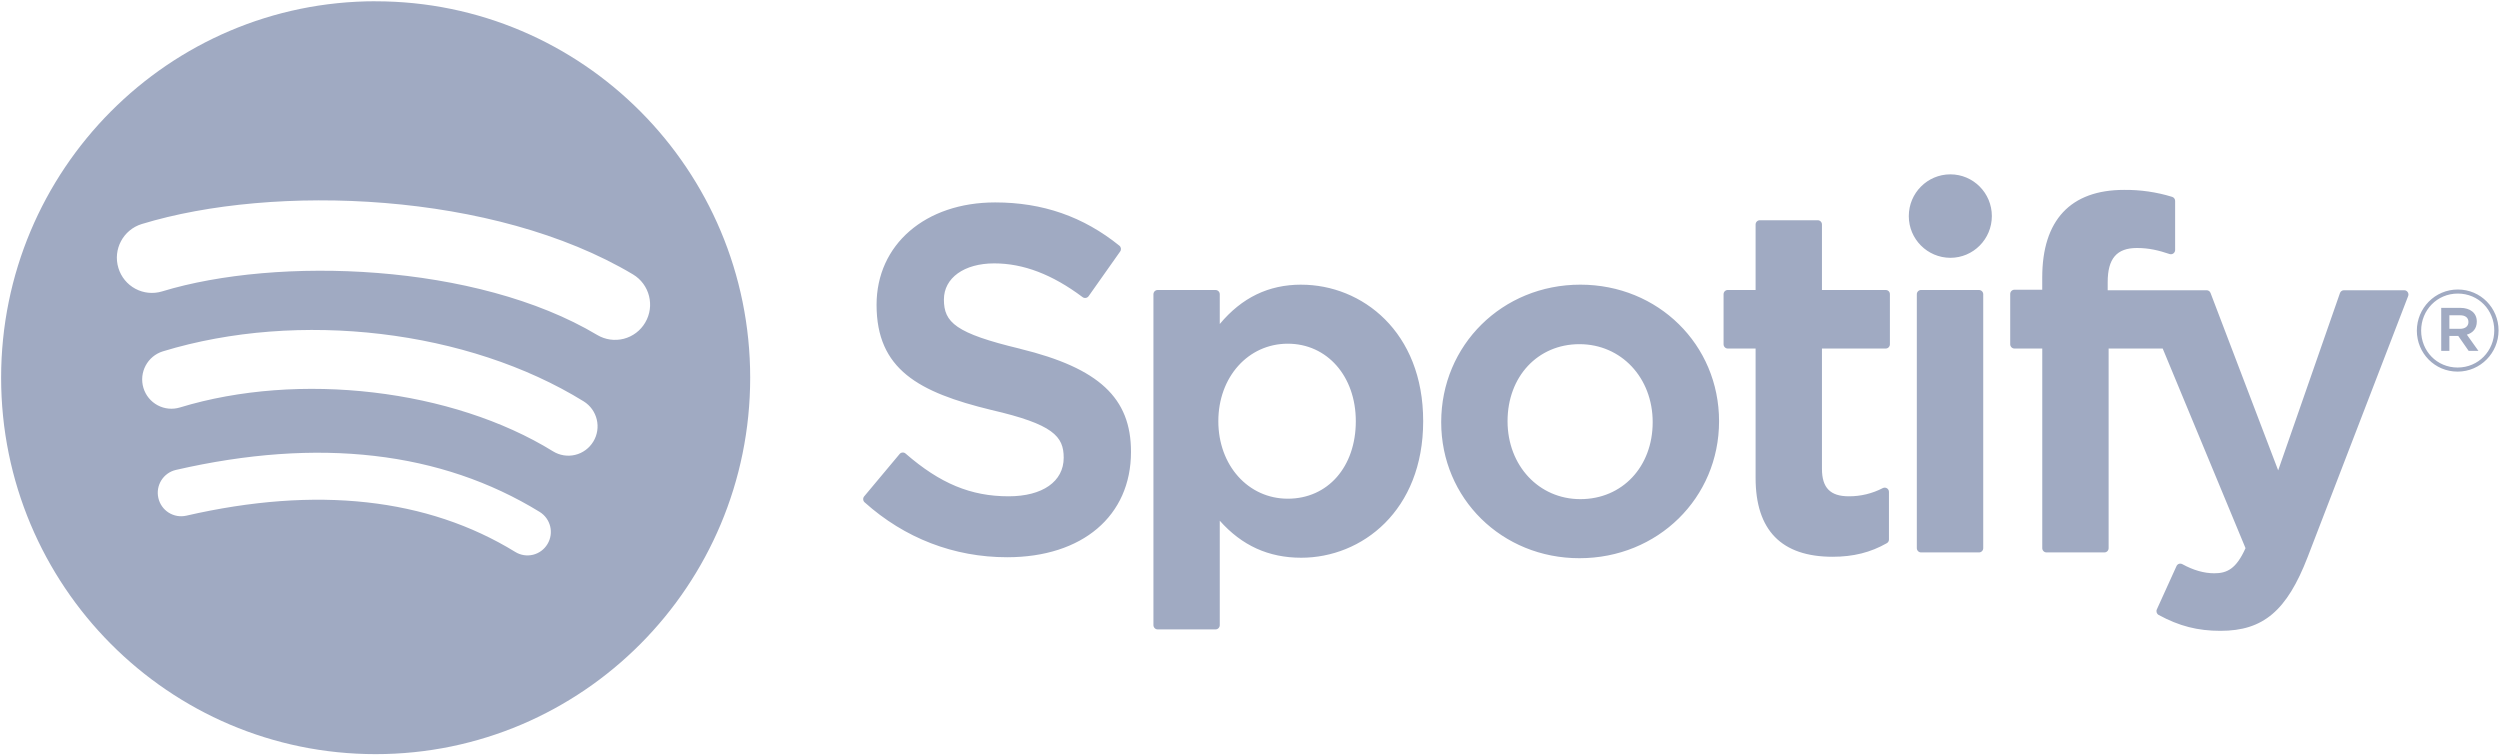
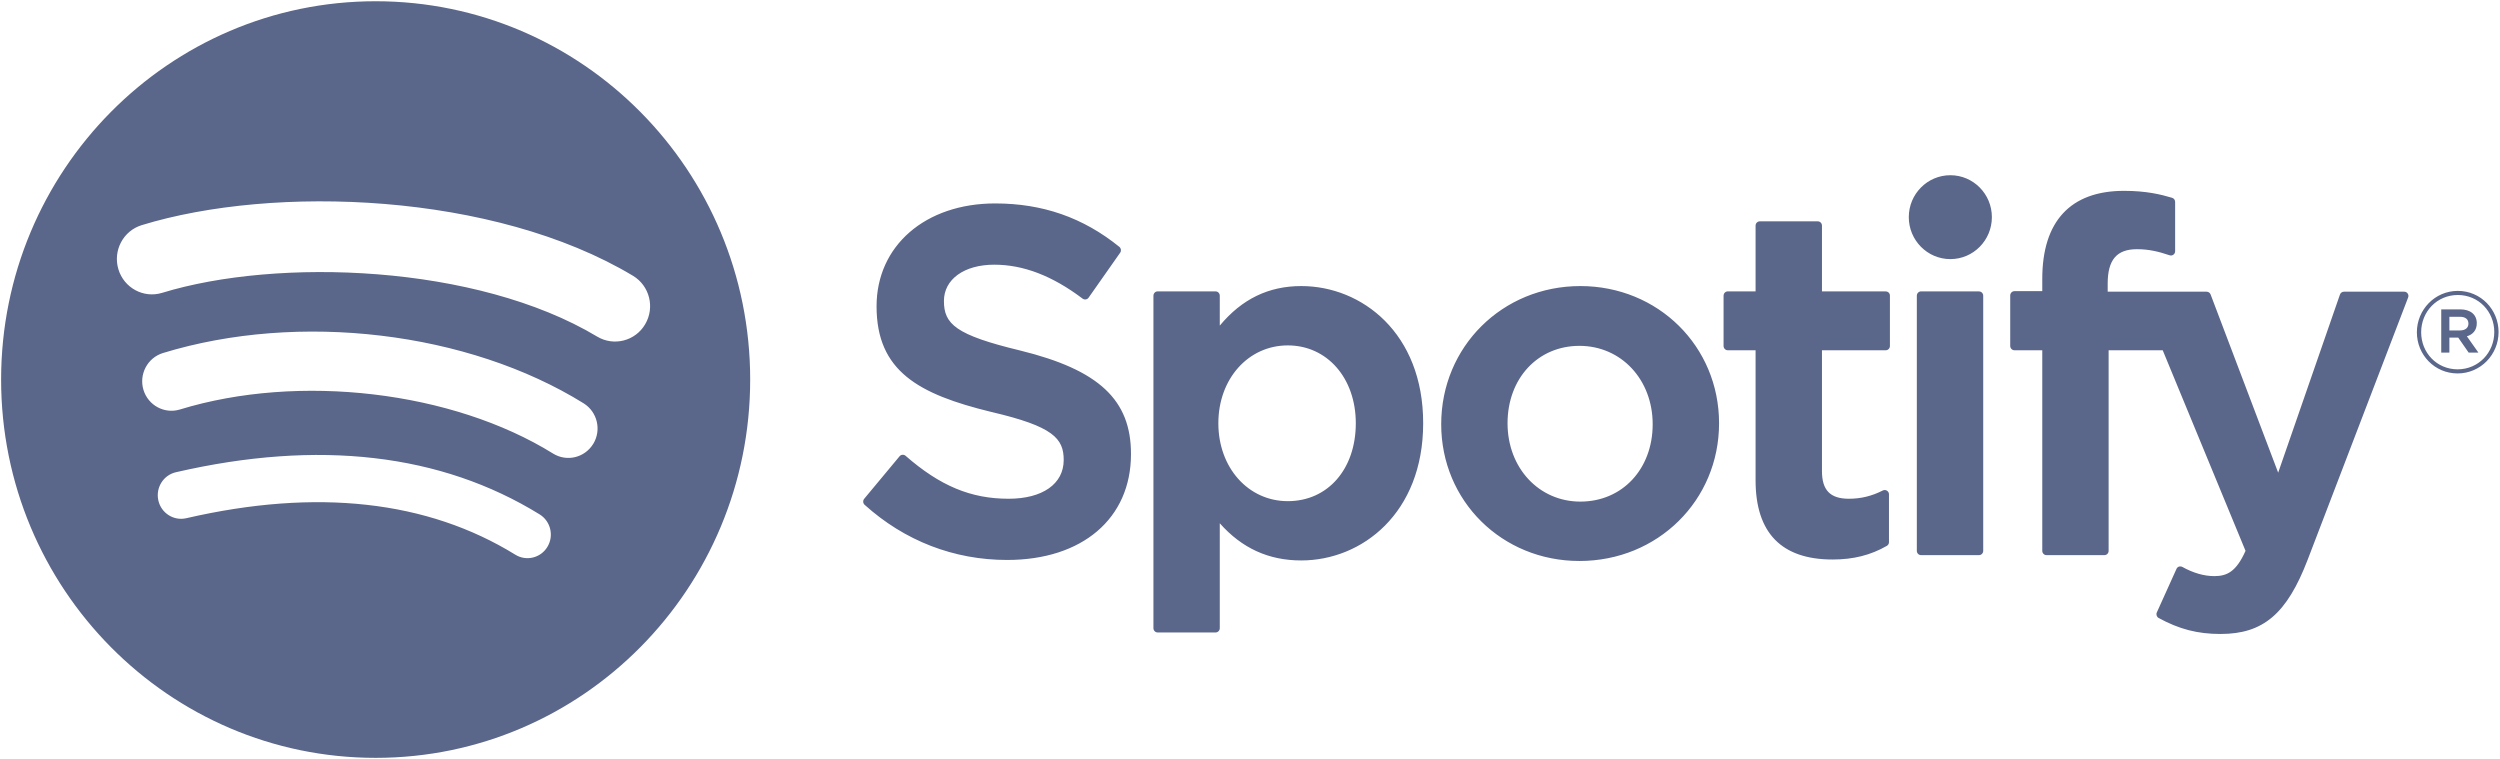
- <svg xmlns="http://www.w3.org/2000/svg" width="96" height="29">
-   <defs>
-     <filter id="a">
-       <feColorMatrix in="SourceGraphic" values="0 0 0 0 0.353 0 0 0 0 0.402 0 0 0 0 0.54 0 0 0 1 0" />
-     </filter>
-   </defs>
-   <g filter="url(#a)" fill="none" fill-rule="evenodd">
-     <path d="M14.425.048C6.482.048.043 6.52.043 14.503c0 7.984 6.44 14.456 14.382 14.456 7.944 0 14.382-6.472 14.382-14.456C28.807 6.52 22.369.05 14.425.05V.048zm6.595 20.849a.893.893 0 01-1.233.298c-3.376-2.073-7.627-2.542-12.633-1.393a.897.897 0 01-1.073-.678.9.9 0 01.674-1.079c5.478-1.258 10.177-.716 13.968 1.612.423.261.557.815.297 1.24zm1.76-3.936a1.118 1.118 0 01-1.542.371c-3.865-2.388-9.758-3.08-14.33-1.685a1.122 1.122 0 01-1.4-.75 1.13 1.13 0 01.748-1.406c5.223-1.593 11.716-.822 16.155 1.92a1.13 1.13 0 01.37 1.55zm.152-4.099C18.297 10.095 10.649 9.84 6.224 11.19a1.344 1.344 0 01-1.678-.9 1.354 1.354 0 01.897-1.687c5.08-1.55 13.525-1.25 18.862 1.933.64.382.85 1.212.47 1.853a1.34 1.34 0 01-1.843.473zm16.24.53c-2.484-.595-2.926-1.013-2.926-1.89 0-.83.777-1.388 1.932-1.388 1.12 0 2.23.424 3.394 1.296a.16.16 0 00.122.03.16.16 0 00.108-.066l1.213-1.718a.164.164 0 00-.031-.222c-1.386-1.118-2.946-1.661-4.77-1.661-2.68 0-4.554 1.617-4.554 3.931 0 2.482 1.616 3.36 4.409 4.039 2.375.55 2.777 1.01 2.777 1.834 0 .913-.811 1.481-2.116 1.481-1.45 0-2.633-.492-3.955-1.641a.16.16 0 00-.23.017l-1.36 1.626a.165.165 0 00.015.228c1.539 1.38 3.431 2.11 5.475 2.11 2.888 0 4.755-1.587 4.755-4.043.005-2.073-1.23-3.221-4.254-3.96l-.005-.003zm10.794-2.461c-1.252 0-2.279.496-3.127 1.511V11.3a.163.163 0 00-.161-.164h-2.224a.163.163 0 00-.162.164v12.705c0 .09.072.164.162.164h2.224c.089 0 .161-.074.161-.164v-4.01c.848.955 1.875 1.422 3.127 1.422 2.327 0 4.684-1.8 4.684-5.242.003-3.442-2.353-5.243-4.682-5.243h-.002zm2.097 5.243c0 1.752-1.073 2.976-2.612 2.976-1.52 0-2.667-1.28-2.667-2.976 0-1.697 1.147-2.976 2.667-2.976 1.513 0 2.612 1.251 2.612 2.976zm8.623-5.243c-2.997 0-5.344 2.32-5.344 5.28 0 2.93 2.332 5.224 5.308 5.224 3.007 0 5.362-2.311 5.362-5.26 0-2.94-2.34-5.244-5.326-5.244zm0 8.236c-1.594 0-2.796-1.288-2.796-2.994 0-1.714 1.161-2.957 2.76-2.957 1.604 0 2.813 1.287 2.813 2.995 0 1.713-1.168 2.956-2.777 2.956zm11.724-8.032h-2.447V8.621a.163.163 0 00-.161-.164h-2.224a.164.164 0 00-.163.164v2.514h-1.069a.163.163 0 00-.161.164v1.92c0 .09.072.165.161.165h1.069v4.97c0 2.008.994 3.026 2.957 3.026.797 0 1.458-.166 2.081-.521a.16.16 0 00.083-.142v-1.83a.163.163 0 00-.235-.145 2.795 2.795 0 01-1.306.316c-.712 0-1.032-.326-1.032-1.054v-4.62h2.447c.09 0 .162-.073.162-.163V11.3a.158.158 0 00-.16-.164h-.002zm8.525.01v-.309c0-.908.347-1.313 1.124-1.313.463 0 .836.092 1.253.232a.163.163 0 00.213-.156V7.716a.162.162 0 00-.115-.157 6.063 6.063 0 00-1.848-.267c-2.052 0-3.14 1.163-3.14 3.36v.473h-1.067a.164.164 0 00-.163.164v1.93c0 .09.073.165.163.165h1.068v7.665c0 .091.074.164.163.164h2.222a.162.162 0 00.163-.164v-7.665h2.077l3.18 7.665c-.36.804-.716.965-1.2.965-.392 0-.806-.118-1.226-.35a.176.176 0 00-.13-.013.162.162 0 00-.095.088l-.754 1.662a.164.164 0 00.07.213c.787.428 1.496.61 2.374.61 1.641 0 2.55-.769 3.348-2.837l3.858-10.018a.16.16 0 00-.018-.152.158.158 0 00-.132-.072h-2.315a.163.163 0 00-.154.11l-2.372 6.807-2.597-6.811a.162.162 0 00-.15-.106h-3.8zm-4.942-.01h-2.224a.164.164 0 00-.163.164v9.75c0 .091.074.164.163.164h2.224c.09 0 .163-.073.163-.164v-9.75a.163.163 0 00-.163-.163zm-1.1-4.44c-.88 0-1.595.717-1.595 1.603A1.6 1.6 0 0074.894 9.9c.88 0 1.593-.717 1.593-1.603s-.714-1.602-1.593-1.602zm19.479 7.575c-.88 0-1.565-.71-1.565-1.573 0-.862.694-1.58 1.574-1.58.879 0 1.564.71 1.564 1.571 0 .863-.694 1.582-1.573 1.582zm.009-2.997c-.802 0-1.409.64-1.409 1.424 0 .784.603 1.416 1.4 1.416.802 0 1.408-.64 1.408-1.425 0-.784-.603-1.415-1.4-1.415zm.346 1.577l.444.623h-.375l-.398-.572h-.342v.572h-.313v-1.651h.732c.383 0 .634.196.634.526.001.271-.155.437-.38.502h-.002zm-.264-.745h-.407v.522h.407c.203 0 .325-.1.325-.261 0-.17-.122-.26-.325-.26z" fill="#1ED760" fill-rule="nonzero" />
-   </g>
+ <svg xmlns="http://www.w3.org/2000/svg" width="56" height="17" viewBox="0 0 56 17" fill="none">
+   <path fill-rule="evenodd" clip-rule="evenodd" d="M8.415 0.028C3.781 0.028 0.025 3.822 0.025 8.502C0.025 13.182 3.781 16.976 8.415 16.976C13.048 16.976 16.804 13.182 16.804 8.502C16.804 3.822 13.048 0.028 8.415 0.028L8.415 0.028ZM12.262 12.25C12.112 12.499 11.789 12.578 11.543 12.425C9.573 11.21 7.093 10.934 4.173 11.608C3.892 11.673 3.611 11.495 3.547 11.211C3.483 10.926 3.658 10.643 3.94 10.578C7.136 9.841 9.877 10.158 12.089 11.523C12.335 11.676 12.413 12.001 12.262 12.25ZM12.389 10.16C12.697 10.351 13.099 10.253 13.289 9.942V9.943C13.478 9.632 13.381 9.226 13.073 9.034C10.484 7.427 6.696 6.975 3.649 7.908C3.304 8.015 3.109 8.383 3.213 8.732C3.318 9.081 3.684 9.278 4.029 9.173C6.697 8.355 10.134 8.76 12.389 10.16ZM13.377 7.54C10.673 5.918 6.212 5.768 3.631 6.56C3.216 6.687 2.778 6.45 2.652 6.032C2.526 5.613 2.76 5.17 3.175 5.043C6.139 4.134 11.065 4.31 14.178 6.177C14.551 6.4 14.674 6.887 14.452 7.263C14.232 7.639 13.749 7.763 13.377 7.54H13.377ZM21.144 6.742C21.144 7.257 21.401 7.502 22.85 7.851L22.853 7.852C24.617 8.285 25.337 8.958 25.334 10.173C25.334 11.613 24.245 12.543 22.56 12.543C21.368 12.543 20.264 12.116 19.367 11.307C19.329 11.272 19.325 11.214 19.358 11.173L20.151 10.22C20.167 10.201 20.19 10.189 20.216 10.187C20.24 10.185 20.266 10.193 20.285 10.21C21.057 10.884 21.747 11.172 22.592 11.172C23.354 11.172 23.827 10.839 23.827 10.304C23.827 9.821 23.592 9.551 22.207 9.228C20.578 8.831 19.635 8.316 19.635 6.861C19.635 5.505 20.728 4.557 22.292 4.557C23.356 4.557 24.265 4.875 25.074 5.53C25.113 5.562 25.121 5.619 25.092 5.66L24.385 6.667C24.37 6.689 24.348 6.703 24.322 6.707C24.296 6.711 24.27 6.704 24.25 6.689C23.571 6.177 22.924 5.929 22.271 5.929C21.597 5.929 21.144 6.256 21.144 6.742ZM29.147 6.408C28.417 6.408 27.818 6.698 27.323 7.294V6.624C27.323 6.571 27.281 6.527 27.229 6.527H25.931C25.879 6.527 25.837 6.571 25.837 6.624V14.071C25.837 14.124 25.879 14.167 25.931 14.167H27.229C27.281 14.167 27.323 14.124 27.323 14.071V11.721C27.818 12.28 28.417 12.554 29.147 12.554C30.505 12.554 31.879 11.499 31.879 9.481C31.881 7.463 30.506 6.408 29.148 6.408L29.147 6.408ZM28.847 11.226C29.744 11.226 30.37 10.508 30.37 9.481V9.481C30.37 8.47 29.729 7.737 28.847 7.737C27.96 7.737 27.291 8.487 27.291 9.481C27.291 10.476 27.96 11.226 28.847 11.226ZM35.4 6.408C33.652 6.408 32.283 7.767 32.283 9.503C32.283 11.221 33.643 12.566 35.379 12.566C37.133 12.566 38.507 11.211 38.507 9.481C38.507 7.758 37.142 6.408 35.4 6.408V6.408ZM33.769 9.481C33.769 10.481 34.471 11.236 35.4 11.236C36.339 11.236 37.02 10.507 37.02 9.503C37.02 8.502 36.315 7.747 35.379 7.747C34.447 7.747 33.769 8.476 33.769 9.481ZM42.239 6.527H40.812V5.054C40.812 5.001 40.77 4.958 40.718 4.958H39.42C39.368 4.958 39.325 5.001 39.325 5.054V6.527H38.702C38.65 6.527 38.608 6.571 38.608 6.624V7.749C38.608 7.802 38.65 7.846 38.702 7.846H39.325V10.759C39.325 11.936 39.905 12.533 41.05 12.533C41.515 12.533 41.901 12.436 42.264 12.228C42.295 12.211 42.313 12.179 42.313 12.145V11.072C42.313 11.04 42.296 11.008 42.267 10.991C42.239 10.973 42.204 10.972 42.175 10.987C41.926 11.113 41.684 11.172 41.414 11.172C40.998 11.172 40.812 10.981 40.812 10.554V7.846H42.239C42.292 7.846 42.334 7.803 42.334 7.75V6.624C42.336 6.571 42.294 6.528 42.24 6.528L42.239 6.527ZM47.212 6.352V6.533V6.534H49.428C49.467 6.534 49.502 6.558 49.517 6.595L51.031 10.588L52.415 6.598C52.428 6.56 52.464 6.534 52.505 6.534H53.855C53.886 6.534 53.915 6.549 53.932 6.575C53.95 6.601 53.954 6.635 53.942 6.664L51.692 12.537C51.227 13.749 50.697 14.201 49.739 14.201C49.227 14.201 48.813 14.094 48.354 13.843C48.31 13.818 48.292 13.765 48.313 13.718L48.753 12.744C48.763 12.719 48.784 12.701 48.809 12.692C48.833 12.685 48.861 12.687 48.884 12.699C49.13 12.836 49.371 12.905 49.6 12.905C49.882 12.905 50.09 12.81 50.3 12.339L48.445 7.846H47.233V12.339C47.233 12.393 47.191 12.435 47.138 12.435H45.842C45.79 12.435 45.747 12.393 45.747 12.339V7.846H45.124C45.072 7.846 45.029 7.802 45.029 7.749V6.618C45.029 6.565 45.072 6.522 45.124 6.522H45.747V6.245C45.747 4.956 46.381 4.275 47.578 4.275C48.071 4.275 48.4 4.354 48.656 4.431C48.697 4.444 48.723 4.481 48.723 4.523V5.627C48.723 5.658 48.709 5.687 48.684 5.705C48.66 5.723 48.629 5.728 48.599 5.718C48.355 5.636 48.138 5.582 47.867 5.582C47.415 5.582 47.212 5.82 47.212 6.352ZM44.329 6.527H43.032C42.98 6.527 42.937 6.571 42.937 6.624V12.339C42.937 12.393 42.98 12.435 43.032 12.435H44.329C44.381 12.435 44.424 12.393 44.424 12.339V6.624C44.424 6.571 44.382 6.528 44.329 6.528V6.527ZM42.757 4.864C42.757 4.345 43.174 3.925 43.688 3.925C44.201 3.925 44.618 4.345 44.618 4.864C44.618 5.383 44.202 5.804 43.688 5.804C43.174 5.804 42.757 5.383 42.757 4.864ZM55.05 8.365C54.537 8.365 54.138 7.949 54.138 7.443C54.138 6.938 54.542 6.516 55.055 6.516C55.568 6.516 55.968 6.933 55.968 7.438C55.968 7.944 55.563 8.365 55.05 8.365ZM54.234 7.443C54.234 6.983 54.587 6.608 55.055 6.608C55.52 6.608 55.872 6.978 55.872 7.438C55.872 7.898 55.518 8.273 55.05 8.273C54.586 8.273 54.234 7.903 54.234 7.443ZM55.258 7.533L55.516 7.898H55.298L55.065 7.563H54.866V7.898H54.684V6.93H55.111C55.334 6.93 55.48 7.045 55.48 7.239C55.481 7.397 55.39 7.494 55.259 7.533H55.258ZM54.866 7.096H55.103C55.222 7.096 55.293 7.149 55.293 7.249C55.293 7.344 55.222 7.402 55.103 7.402H54.866V7.096Z" fill="#5A668A" />
</svg>
